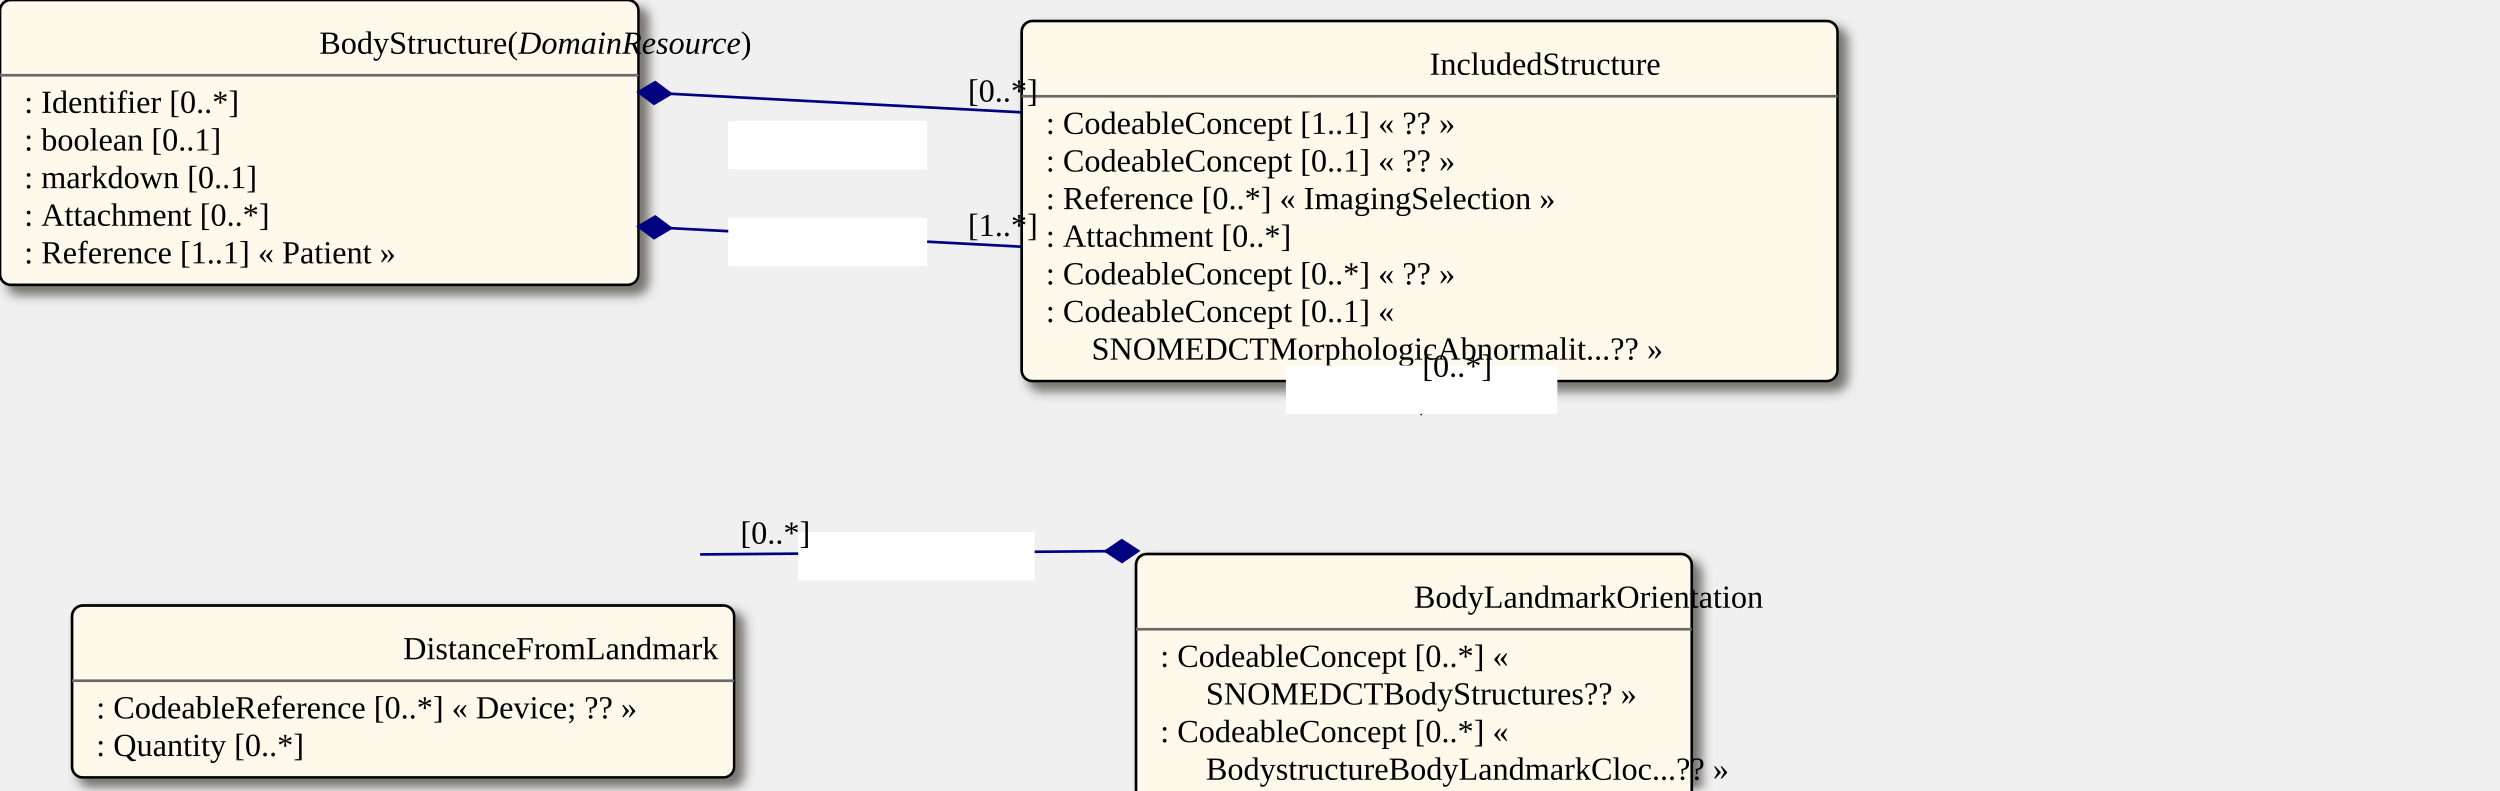
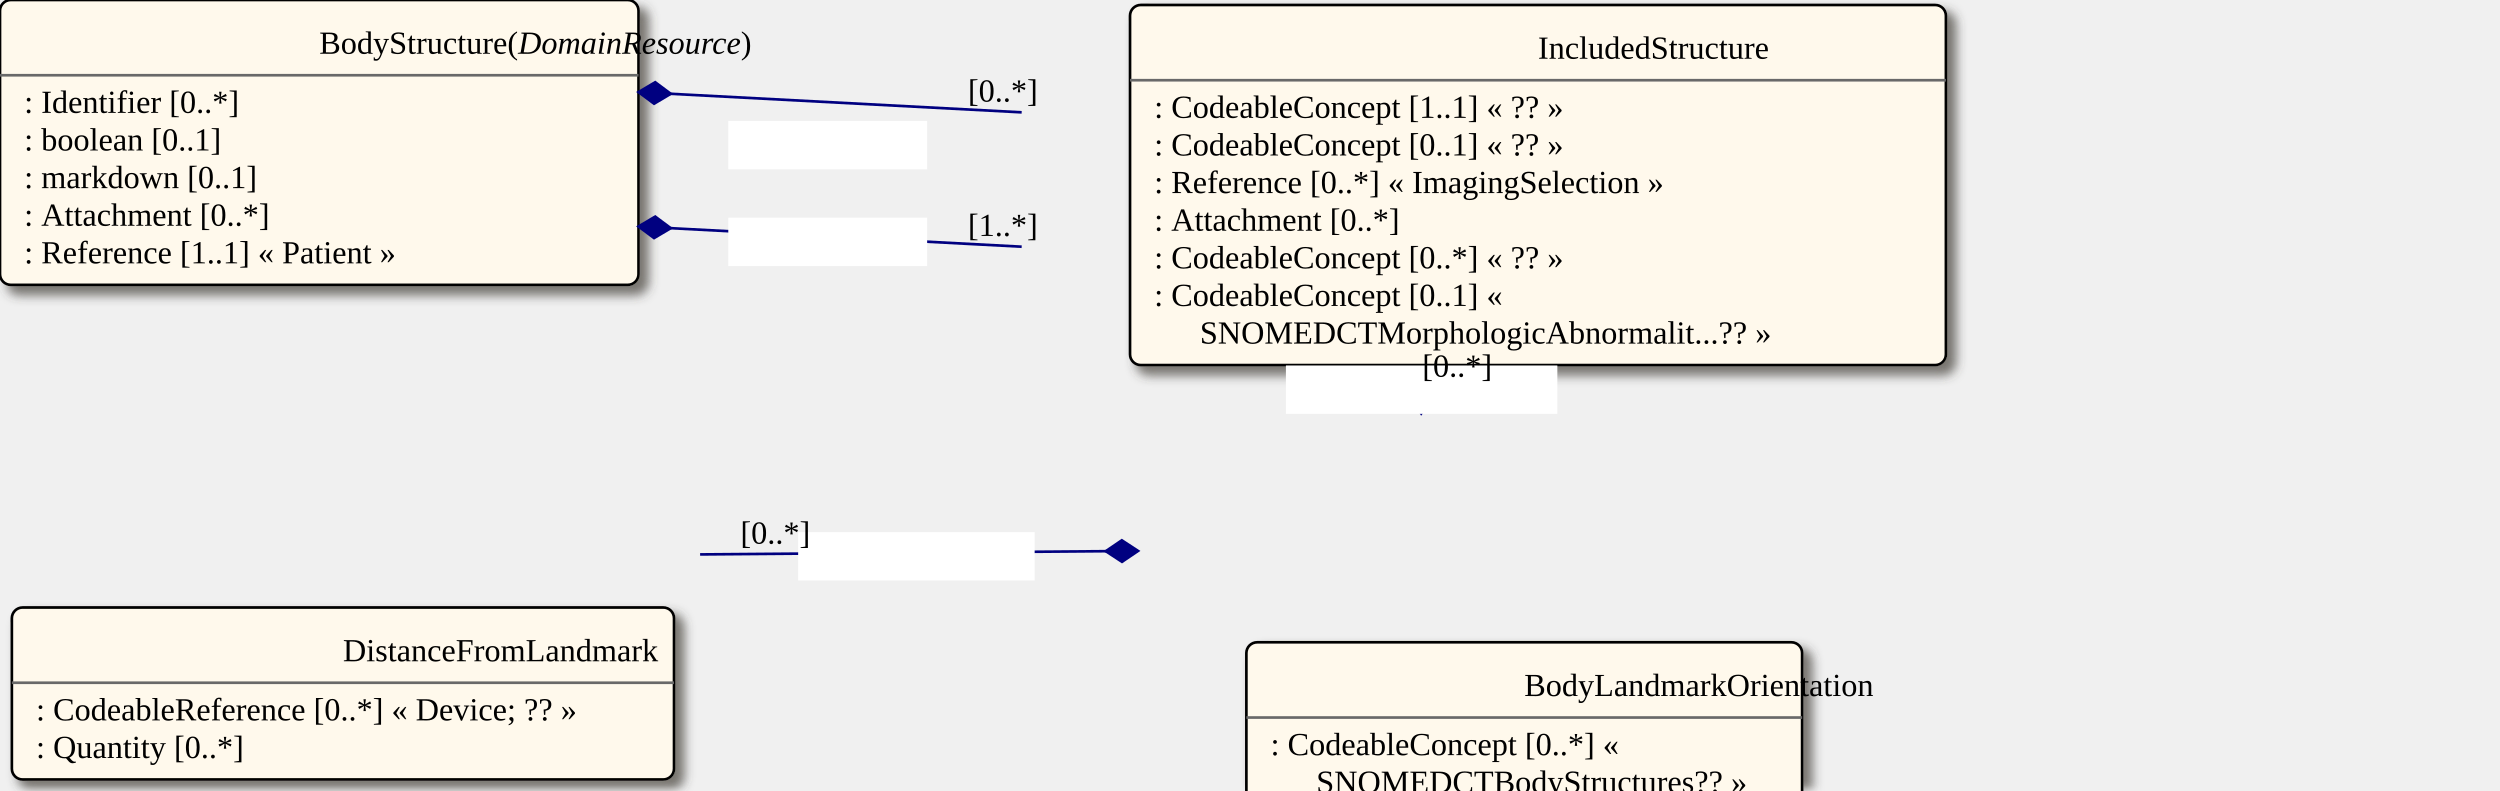
<svg xmlns="http://www.w3.org/2000/svg" xmlns:xlink="http://www.w3.org/1999/xlink" id="n335" version="1.1" width="930.268" height="294.182">
  <defs id="defs8790">
    <filter id="shadow1" x="-0.026" y="-0.083" width="1.066" height="1.212">
      <feOffset result="offOut" in="SourceGraphic" dx="3" dy="3" id="feOffset8781" />
      <feColorMatrix result="matrixOut" in="offOut" type="matrix" values="0.2 0 0 0 0 0 0.2 0 0 0 0 0 0.2 0 0 0 0 0 1 0" id="feColorMatrix8783" />
      <feGaussianBlur result="blurOut" in="matrixOut" stdDeviation="2" id="feGaussianBlur8785" />
      <feBlend in="SourceGraphic" in2="blurOut" mode="normal" id="feBlend8787" />
    </filter>
  </defs>
  <g id="n336">
    <rect id="BodyStructure" x="0.0" y="0.0" rx="4" ry="4" width="237.6" height="106.0" filter="url(#shadow1)" style="fill:#fff9ec;stroke:black;stroke-width:1" />
    <line id="n337" x1="0.0" y1="28.0" x2="237.6" y2="28.0" style="stroke:dimgrey;stroke-width:1" />
    <text id="n338" x="118.8" y="20.0" fill="black" class="diagram-class-title  diagram-class-resource">BodyStructure<tspan class="diagram-class-title-link" id="tspan8795"> (<a id="n339" xlink:href="domainresource.html#DomainResource" class="diagram-class-reference" style="font-style: italic">DomainResource</a>)</tspan>
    </text>
    <text id="n340" x="6.0" y="42.0" fill="black" class="diagram-class-detail">
      <a id="n341" xlink:href="bodystructure-definitions.html#BodyStructure.identifier" /> : <a id="n342" xlink:href="datatypes.html#Identifier">Identifier</a> [0..*]</text>
    <text id="n346" x="6.0" y="56.0" fill="black" class="diagram-class-detail">
      <a id="n347" xlink:href="bodystructure-definitions.html#BodyStructure.active" /> : <a id="n348" xlink:href="datatypes.html#boolean">boolean</a> [0..1]</text>
    <text id="n352" x="6.0" y="70.0" fill="black" class="diagram-class-detail">
      <a id="n353" xlink:href="bodystructure-definitions.html#BodyStructure.description" /> : <a id="n354" xlink:href="datatypes.html#markdown">markdown</a> [0..1]</text>
    <text id="n358" x="6.0" y="84.0" fill="black" class="diagram-class-detail">
      <a id="n359" xlink:href="bodystructure-definitions.html#BodyStructure.image" /> : <a id="n360" xlink:href="datatypes.html#Attachment">Attachment</a> [0..*]</text>
    <text id="n364" x="6.0" y="98.0" fill="black" class="diagram-class-detail">
      <a id="n365" xlink:href="bodystructure-definitions.html#BodyStructure.patient" /> : <a id="n366" xlink:href="references.html#Reference">Reference</a> [1..1] « <a id="n367" xlink:href="patient.html#Patient">Patient</a> »</text>
  </g>
-   <g id="n372">
-     <rect id="BodyStructure.includedStructure" x="380.17" y="7.822" rx="4" ry="4" width="303.6" height="134.0" filter="url(#shadow1)" style="fill:#fff9ec;stroke:black;stroke-width:1" />
-     <line id="n373" x1="380.17" y1="35.822" x2="683.77" y2="35.822" style="stroke:dimgrey;stroke-width:1" />
-     <text id="n374" x="531.97" y="27.822" fill="black" class="diagram-class-title">IncludedStructure</text>
-     <text id="n375" x="386.17" y="49.822" fill="black" class="diagram-class-detail">
+   <g id="n372" transform="translate(40.31659,-5.972828)">
+     <rect id="BodyStructure.includedStructure" x="380.17" y="7.822" rx="4" ry="4" width="303.6" height="134" filter="url(#shadow1)" style="fill:#fff9ec;stroke:#000000;stroke-width:1" />
+     <line id="n373" x1="380.17" y1="35.822" x2="683.77" y2="35.822" style="stroke:#696969;stroke-width:1" />
+     <text id="n374" x="531.97" y="27.822" fill="#000000" class="diagram-class-title">IncludedStructure</text>
+     <text id="n375" x="386.17" y="49.822" fill="#000000" class="diagram-class-detail">
      <a id="n376" xlink:href="bodystructure-definitions.html#BodyStructure.includedStructure.structure" /> : <a id="n377" xlink:href="datatypes.html#CodeableConcept">CodeableConcept</a> [1..1] « <a id="n378" xlink:href="valueset-body-site.html" />?? »</text>
-     <text id="n385" x="386.17" y="63.822" fill="black" class="diagram-class-detail">
+     <text id="n385" x="386.17" y="63.822" fill="#000000" class="diagram-class-detail">
      <a id="n386" xlink:href="bodystructure-definitions.html#BodyStructure.includedStructure.laterality" /> : <a id="n387" xlink:href="datatypes.html#CodeableConcept">CodeableConcept</a> [0..1] « <a id="n388" xlink:href="valueset-bodystructure-laterality.html" />?? »</text>
-     <text id="n395" x="386.17" y="77.822" fill="black" class="diagram-class-detail">
+     <text id="n395" x="386.17" y="77.822" fill="#000000" class="diagram-class-detail">
      <a id="n396" xlink:href="bodystructure-definitions.html#BodyStructure.includedStructure.spatialReference" /> : <a id="n397" xlink:href="references.html#Reference">Reference</a> [0..*] « <a id="n398" xlink:href="imagingselection.html#ImagingSelection">ImagingSelection</a> »</text>
-     <text id="n403" x="386.17" y="91.822" fill="black" class="diagram-class-detail">
+     <text id="n403" x="386.17" y="91.822" fill="#000000" class="diagram-class-detail">
      <a id="n404" xlink:href="bodystructure-definitions.html#BodyStructure.includedStructure.image" /> : <a id="n405" xlink:href="datatypes.html#Attachment">Attachment</a> [0..*]</text>
-     <text id="n409" x="386.17" y="105.822" fill="black" class="diagram-class-detail">
+     <text id="n409" x="386.17" y="105.822" fill="#000000" class="diagram-class-detail">
      <a id="n410" xlink:href="bodystructure-definitions.html#BodyStructure.includedStructure.qualifier" /> : <a id="n411" xlink:href="datatypes.html#CodeableConcept">CodeableConcept</a> [0..*] « <a id="n412" xlink:href="valueset-bodystructure-relative-location.html" />?? »</text>
-     <text id="n419" x="386.17" y="119.822" fill="black" class="diagram-class-detail">
+     <text id="n419" x="386.17" y="119.822" fill="#000000" class="diagram-class-detail">
      <a id="n420" xlink:href="bodystructure-definitions.html#BodyStructure.includedStructure.morphology" /> : <a id="n421" xlink:href="datatypes.html#CodeableConcept">CodeableConcept</a> [0..1] « <a id="n422" xlink:href="valueset-bodystructure-code.html" />
    </text>
-     <text id="n424" x="406.17" y="133.822" fill="black" class="diagram-class-detail">
+     <text id="n424" x="406.17" y="133.822" fill="#000000" class="diagram-class-detail">
      <a id="n425" xlink:href="valueset-bodystructure-code.html">SNOMEDCTMorphologicAbnormalit...</a>?? »</text>
  </g>
-   <g id="n433" transform="translate(-0.7466035,61.96809)">
+   <g id="n433" transform="translate(40.31659,94.81864)">
    <rect id="BodyStructure.includedStructure.bodyLandmarkOrientation" x="423.468" y="144.182" rx="4" ry="4" width="206.8" height="120" filter="url(#shadow1)" style="fill:#fff9ec;stroke:#000000;stroke-width:1" />
    <line id="n434" x1="423.468" y1="172.182" x2="630.268" y2="172.182" style="stroke:#696969;stroke-width:1" />
    <text id="n435" x="526.868" y="164.182" fill="#000000" class="diagram-class-title">BodyLandmarkOrientation</text>
    <text id="n436" x="429.468" y="186.182" fill="#000000" class="diagram-class-detail">
      <a id="n437" xlink:href="bodystructure-definitions.html#BodyStructure.includedStructure.bodyLandmarkOrientation.landmarkDescription" /> : <a id="n438" xlink:href="datatypes.html#CodeableConcept">CodeableConcept</a> [0..*] « <a id="n439" xlink:href="valueset-body-site.html" />
    </text>
    <text id="n441" x="449.468" y="200.182" fill="#000000" class="diagram-class-detail">
      <a id="n442" xlink:href="valueset-body-site.html">SNOMEDCTBodyStructures</a>?? »</text>
    <text id="n450" x="429.468" y="214.182" fill="#000000" class="diagram-class-detail">
      <a id="n451" xlink:href="bodystructure-definitions.html#BodyStructure.includedStructure.bodyLandmarkOrientation.clockFacePosition" /> : <a id="n452" xlink:href="datatypes.html#CodeableConcept">CodeableConcept</a> [0..*] « <a id="n453" xlink:href="valueset-bodystructure-bodylandmarkorientation-clockface-position.html" />
    </text>
    <text id="n455" x="449.468" y="228.182" fill="#000000" class="diagram-class-detail">
      <a id="n456" xlink:href="valueset-bodystructure-bodylandmarkorientation-clockface-position.html">BodystructureBodyLandmarkCloc...</a>?? »</text>
    <text id="n464" x="429.468" y="242.182" fill="#000000" class="diagram-class-detail">
      <a id="n465" xlink:href="bodystructure-definitions.html#BodyStructure.includedStructure.bodyLandmarkOrientation.surfaceOrientation" /> : <a id="n466" xlink:href="datatypes.html#CodeableConcept">CodeableConcept</a> [0..*] « <a id="n467" xlink:href="valueset-bodystructure-relative-location.html" />
    </text>
    <text id="n468" x="449.468" y="256.182" fill="#000000" class="diagram-class-detail">
      <a id="n469" xlink:href="valueset-bodystructure-relative-location.html">BodystructureLocationQualifier</a>? »</text>
  </g>
-   <g id="n476" transform="translate(12.69226,50.02243)">
+   <g id="n476" transform="translate(-9.705846,50.76904)">
    <rect id="BodyStructure.includedStructure.bodyLandmarkOrientation.distanceFromLandmark" x="14.115" y="175.286" rx="4" ry="4" width="246.4" height="64" filter="url(#shadow1)" style="fill:#fff9ec;stroke:#000000;stroke-width:1" />
    <line id="n477" x1="14.115" y1="203.286" x2="260.515" y2="203.286" style="stroke:#696969;stroke-width:1" />
    <text id="n478" x="137.315" y="195.286" fill="#000000" class="diagram-class-title">DistanceFromLandmark</text>
    <text id="n479" x="20.115" y="217.286" fill="#000000" class="diagram-class-detail">
      <a id="n480" xlink:href="bodystructure-definitions.html#BodyStructure.includedStructure.bodyLandmarkOrientation.distanceFromLandmark.device" /> : <a id="n481" xlink:href="references.html#CodeableReference">CodeableReference</a> [0..*] « <a id="n482" xlink:href="device.html#Device">Device</a>; <a id="n483" xlink:href="valueset-device-type.html" />?? »</text>
    <text id="n491" x="20.115" y="231.286" fill="#000000" class="diagram-class-detail">
      <a id="n492" xlink:href="bodystructure-definitions.html#BodyStructure.includedStructure.bodyLandmarkOrientation.distanceFromLandmark.value" /> : <a id="n493" xlink:href="datatypes.html#Quantity">Quantity</a> [0..*]</text>
  </g>
  <line id="n497" x1="423.468" y1="205.006" x2="260.515" y2="206.304" style="stroke:navy;stroke-width:1" />
  <polygon id="n498" points="423.468,205.006 429.468,209.006 435.468,205.006 429.468,201.006 423.468,205.006" style="fill:navy;stroke:navy;stroke-width:1" transform="rotate(179.5435 423.4679 205.006)" />
  <rect id="n499" x="297.0" y="198.0" width="88.0" height="18.0" style="fill:white;stroke:black;stroke-width:0" />
  <text id="n500" x="341.0" y="208.0" fill="black" class="diagram-class-linkage">
    <a id="n501" xlink:href="bodystructure-definitions.html#BodyStructure.includedStructure.bodyLandmarkOrientation.distanceFromLandmark" />
  </text>
  <text id="n502" x="275.515" y="202.304" fill="black" class="diagram-class-linkage">[0..*]</text>
  <line id="n503" x1="529.327" y1="141.822" x2="529.234" y2="144.182" style="stroke:navy;stroke-width:1" />
  <polygon id="n504" points="529.327,141.822 535.327,145.822 541.327,141.822 535.327,137.822 529.327,141.822" style="fill:navy;stroke:navy;stroke-width:1" transform="rotate(92.25845 529.3273 141.8221)" />
  <rect id="n505" x="478.5" y="136.0" width="101.0" height="18.0" style="fill:white;stroke:black;stroke-width:0" />
  <text id="n506" x="529.0" y="146.0" fill="black" class="diagram-class-linkage">
    <a id="n507" xlink:href="bodystructure-definitions.html#BodyStructure.includedStructure.bodyLandmarkOrientation" />
  </text>
  <text id="n508" x="529.234" y="140.182" fill="black" class="diagram-class-linkage">[0..*]</text>
  <line id="n509" x1="237.6" y1="84.275" x2="380.17" y2="91.805" style="stroke:navy;stroke-width:1" />
  <polygon id="n510" points="237.6,84.275 243.6,88.275 249.6,84.275 243.6,80.275 237.6,84.275" style="fill:navy;stroke:navy;stroke-width:1" transform="rotate(3.023344 237.6 84.27458)" />
  <rect id="n511" x="271.0" y="81.0" width="74.0" height="18.0" style="fill:white;stroke:black;stroke-width:0" />
  <text id="n512" x="308.0" y="91.0" fill="black" class="diagram-class-linkage">
    <a id="n513" xlink:href="bodystructure-definitions.html#BodyStructure.includedStructure" />
  </text>
  <text id="n514" x="360.17" y="87.805" fill="black" class="diagram-class-linkage">[1..*]</text>
  <line id="n515" x1="237.6" y1="34.275" x2="380.17" y2="41.805" style="stroke:navy;stroke-width:1" />
  <polygon id="n516" points="237.6,34.275 243.6,38.275 249.6,34.275 243.6,30.275 237.6,34.275" style="fill:navy;stroke:navy;stroke-width:1" transform="rotate(3.023344 237.6 34.27458)" />
  <rect id="n517" x="271.0" y="45.0" width="74.0" height="18.0" style="fill:white;stroke:black;stroke-width:0" />
  <text id="n518" x="308.0" y="55.0" fill="black" class="diagram-class-linkage">
    <a id="n519" xlink:href="bodystructure-definitions.html#BodyStructure.excludedStructure" />
  </text>
  <text id="n520" x="360.17" y="37.805" fill="black" class="diagram-class-linkage">[0..*]</text>
</svg>
